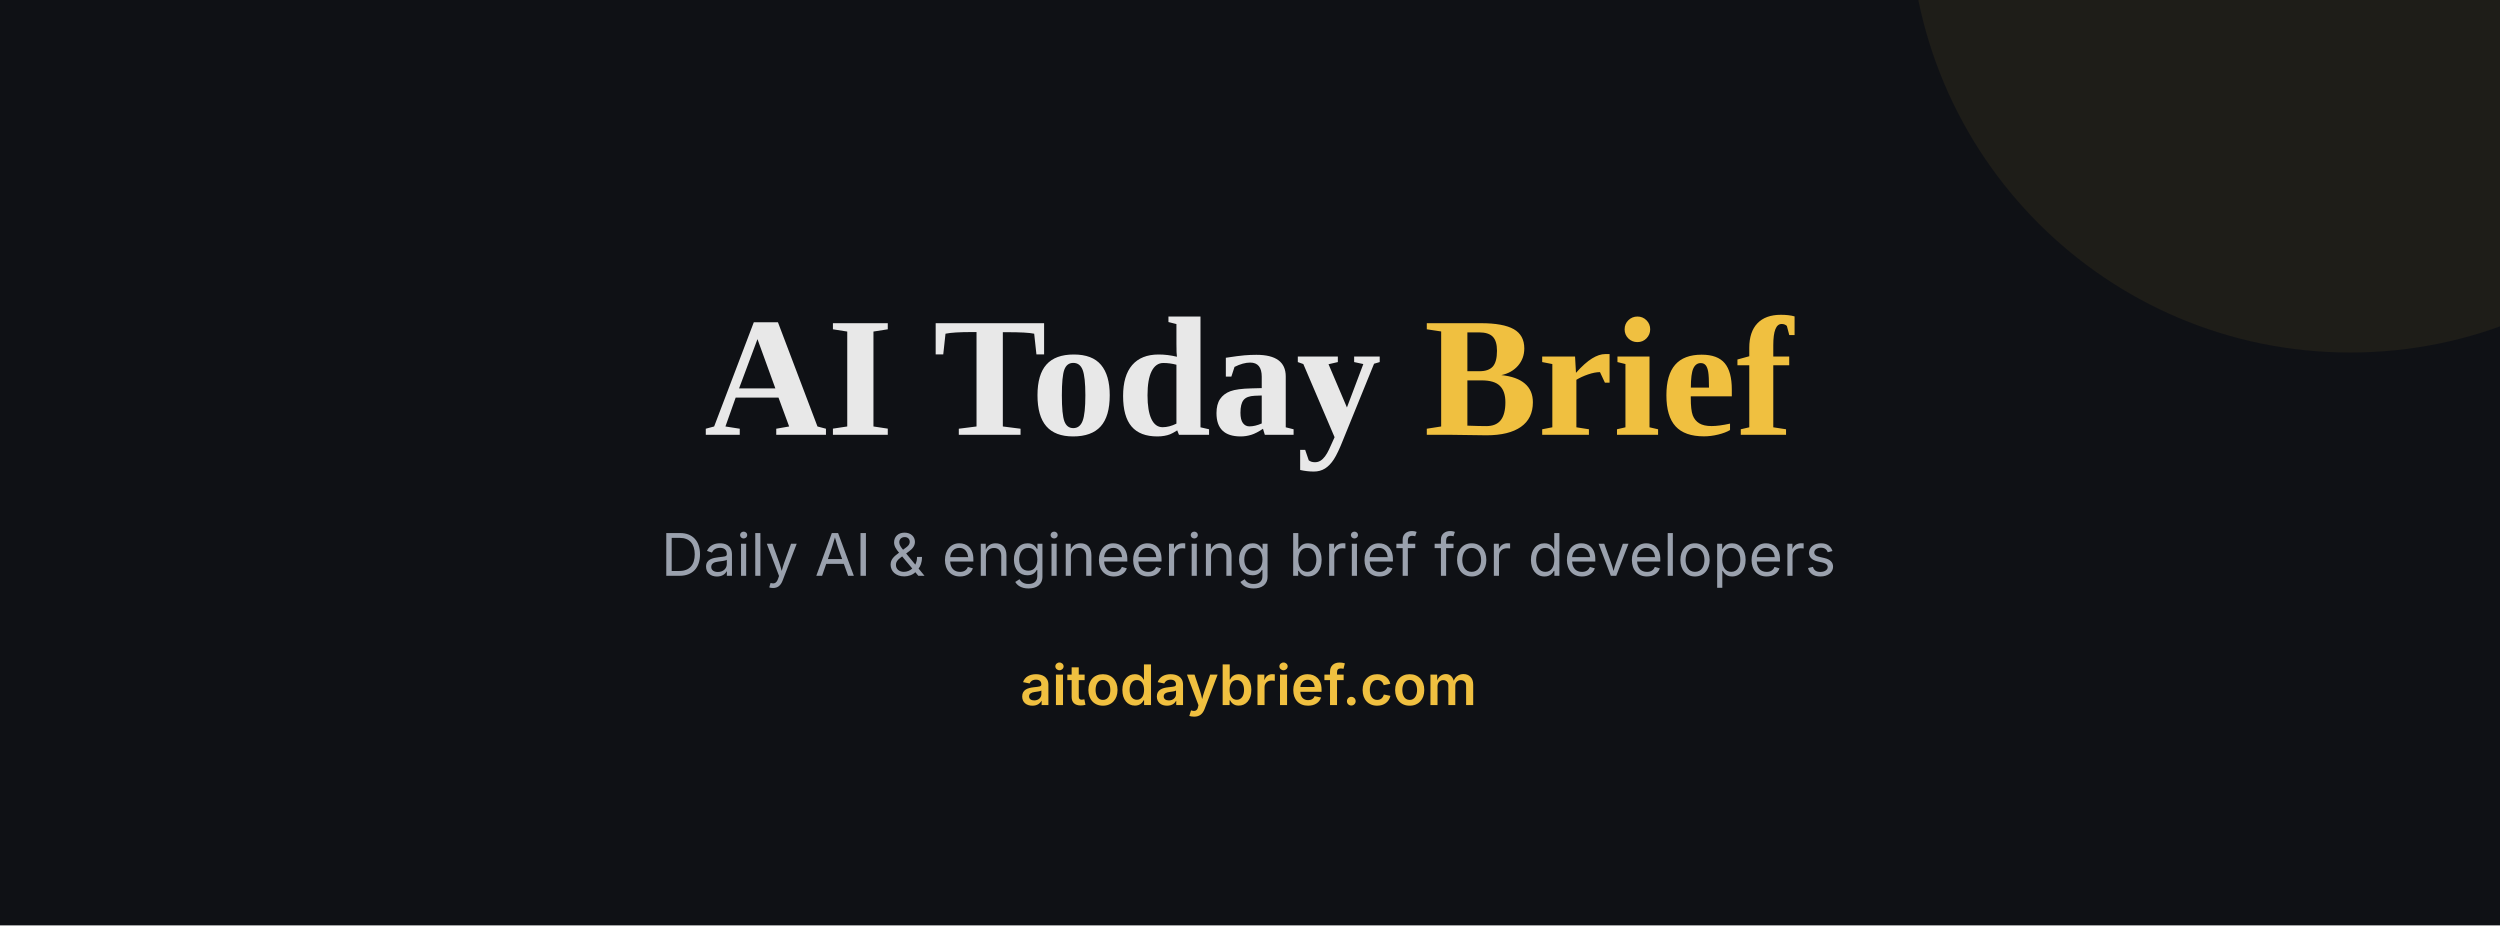
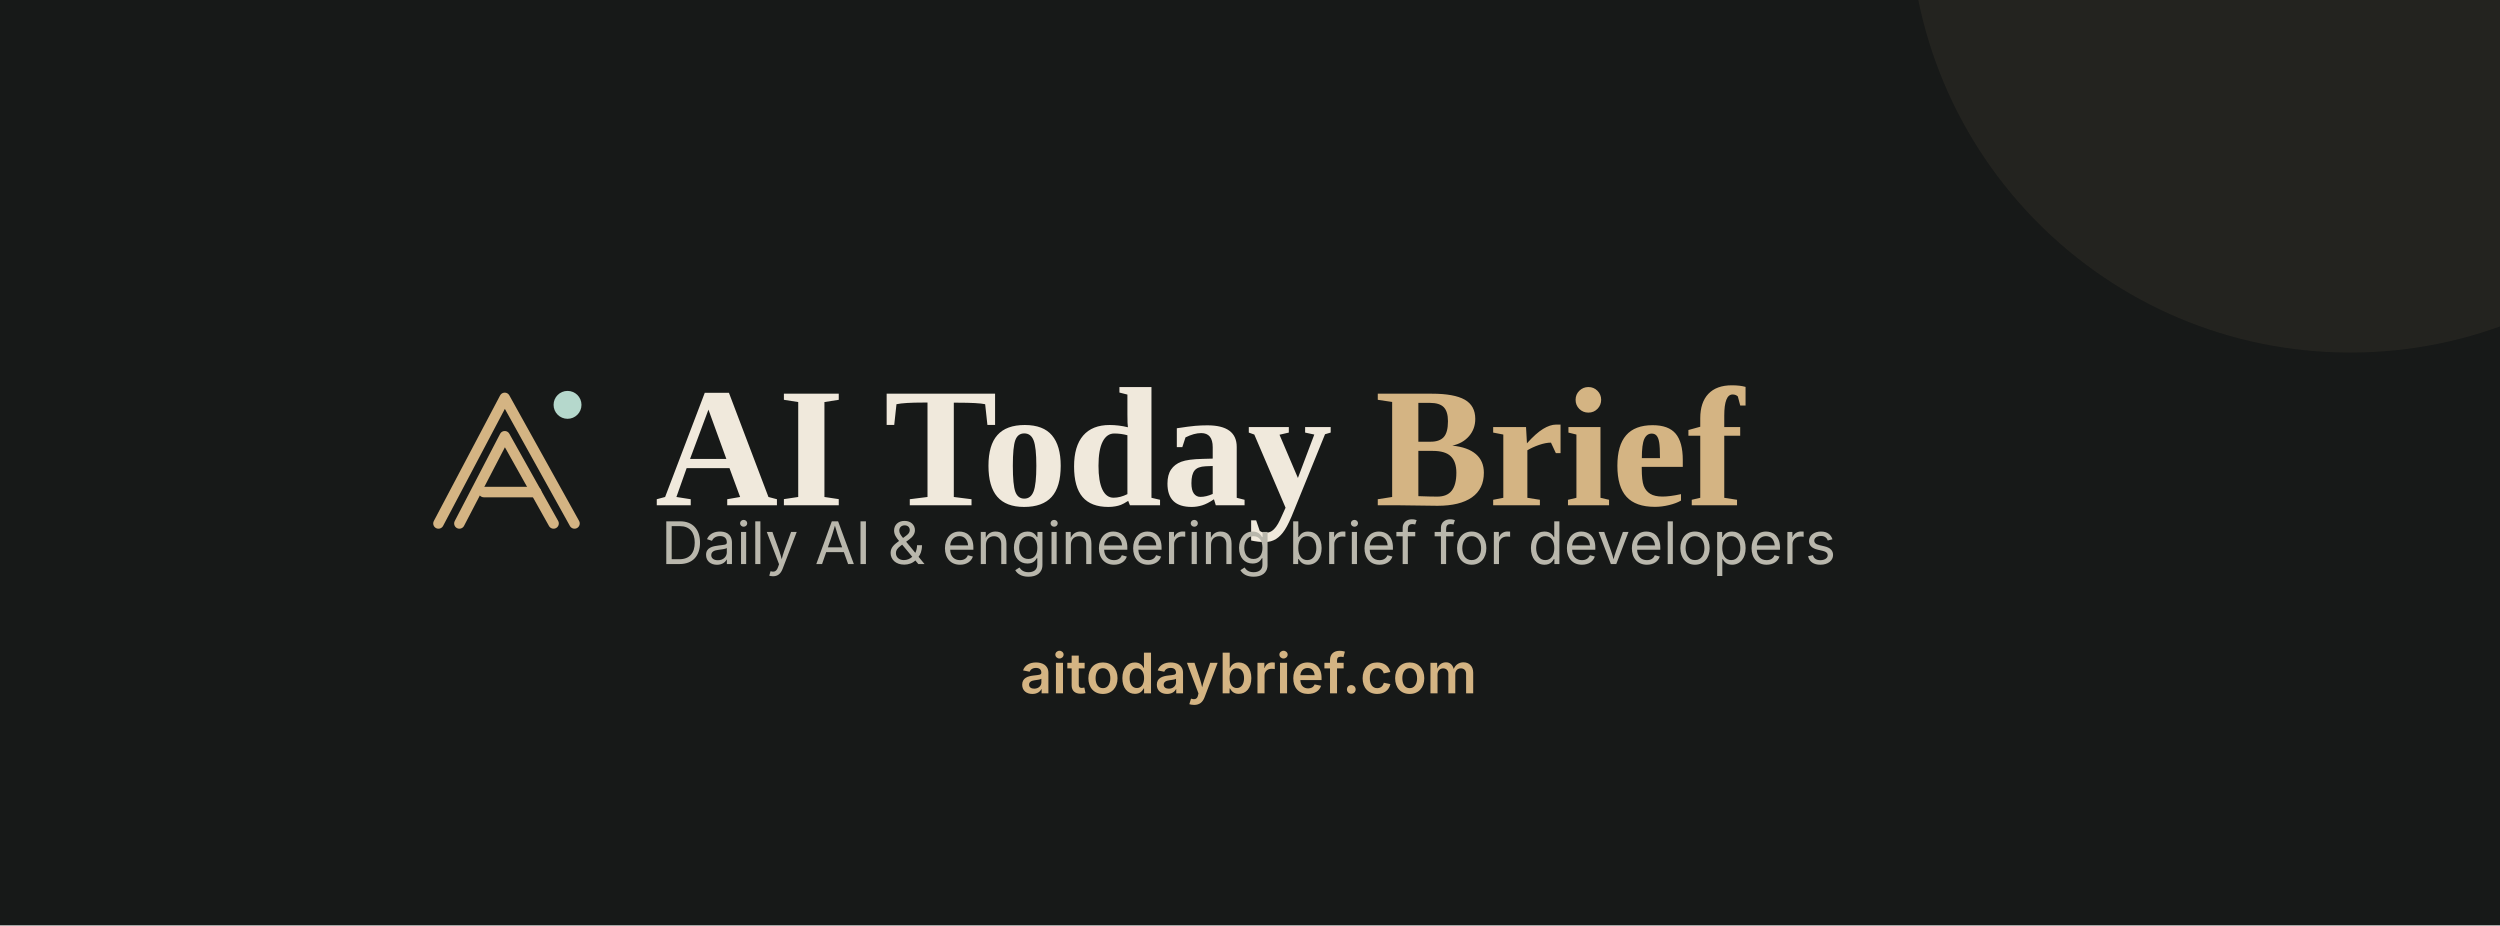
<svg xmlns="http://www.w3.org/2000/svg" width="851" height="315" viewBox="0 0 851 315">
-   <rect width="851" height="315" fill="#0f1115" />
-   <circle cx="800" cy="-30" r="150" fill="#f0c040" opacity="0.07" />
-   <text x="425" y="148" text-anchor="middle" font-family="Fraunces, Georgia, 'Times New Roman', serif" font-size="58" font-weight="700" fill="#e8e8e8">AI Today <tspan fill="#f0c040">Brief</tspan>
-   </text>
-   <text x="425" y="196" text-anchor="middle" font-family="Inter, Arial, sans-serif" font-size="20" fill="#9aa1ad">Daily AI &amp; engineering brief for developers</text>
-   <text x="425" y="240" text-anchor="middle" font-family="Inter, Arial, sans-serif" font-size="19" font-weight="600" fill="#f0c040">aitodaybrief.com</text>
+   <rect width="851" height="315" fill="#171918" />
+   <circle cx="800" cy="-30" r="150" fill="#d4b483" opacity="0.07" />
+   <g transform="translate(425 158)">
+     <g transform="translate(-290 -38)">
+       <g transform="scale(1.1875)">
+         <rect width="64" height="64" rx="6" fill="#171918" />
+         <g fill="none" stroke="#d4b483" stroke-width="3" stroke-linecap="round" stroke-linejoin="round">
+           <path d="M12 49 31 13l20 36" />
+           <path d="M18 49l13-25 14 25" />
+           <path d="M25 40h15" />
+         </g>
+         <circle cx="49" cy="15" r="4" fill="#b5d8cc" />
+       </g>
+       <text x="88" y="52" font-family="Fraunces, Georgia, 'Times New Roman', serif" font-size="58" font-weight="700" fill="#f0e9dc">AI Today <tspan fill="#d4b483">Brief</tspan>
+       </text>
+     </g>
+     <text y="34" text-anchor="middle" font-family="Inter, Arial, sans-serif" font-size="20" fill="#b9b7ac">Daily AI &amp; engineering brief for developers</text>
+     <text y="78" text-anchor="middle" font-family="Inter, Arial, sans-serif" font-size="19" font-weight="600" fill="#d4b483">aitodaybrief.com</text>
+   </g>
</svg>
